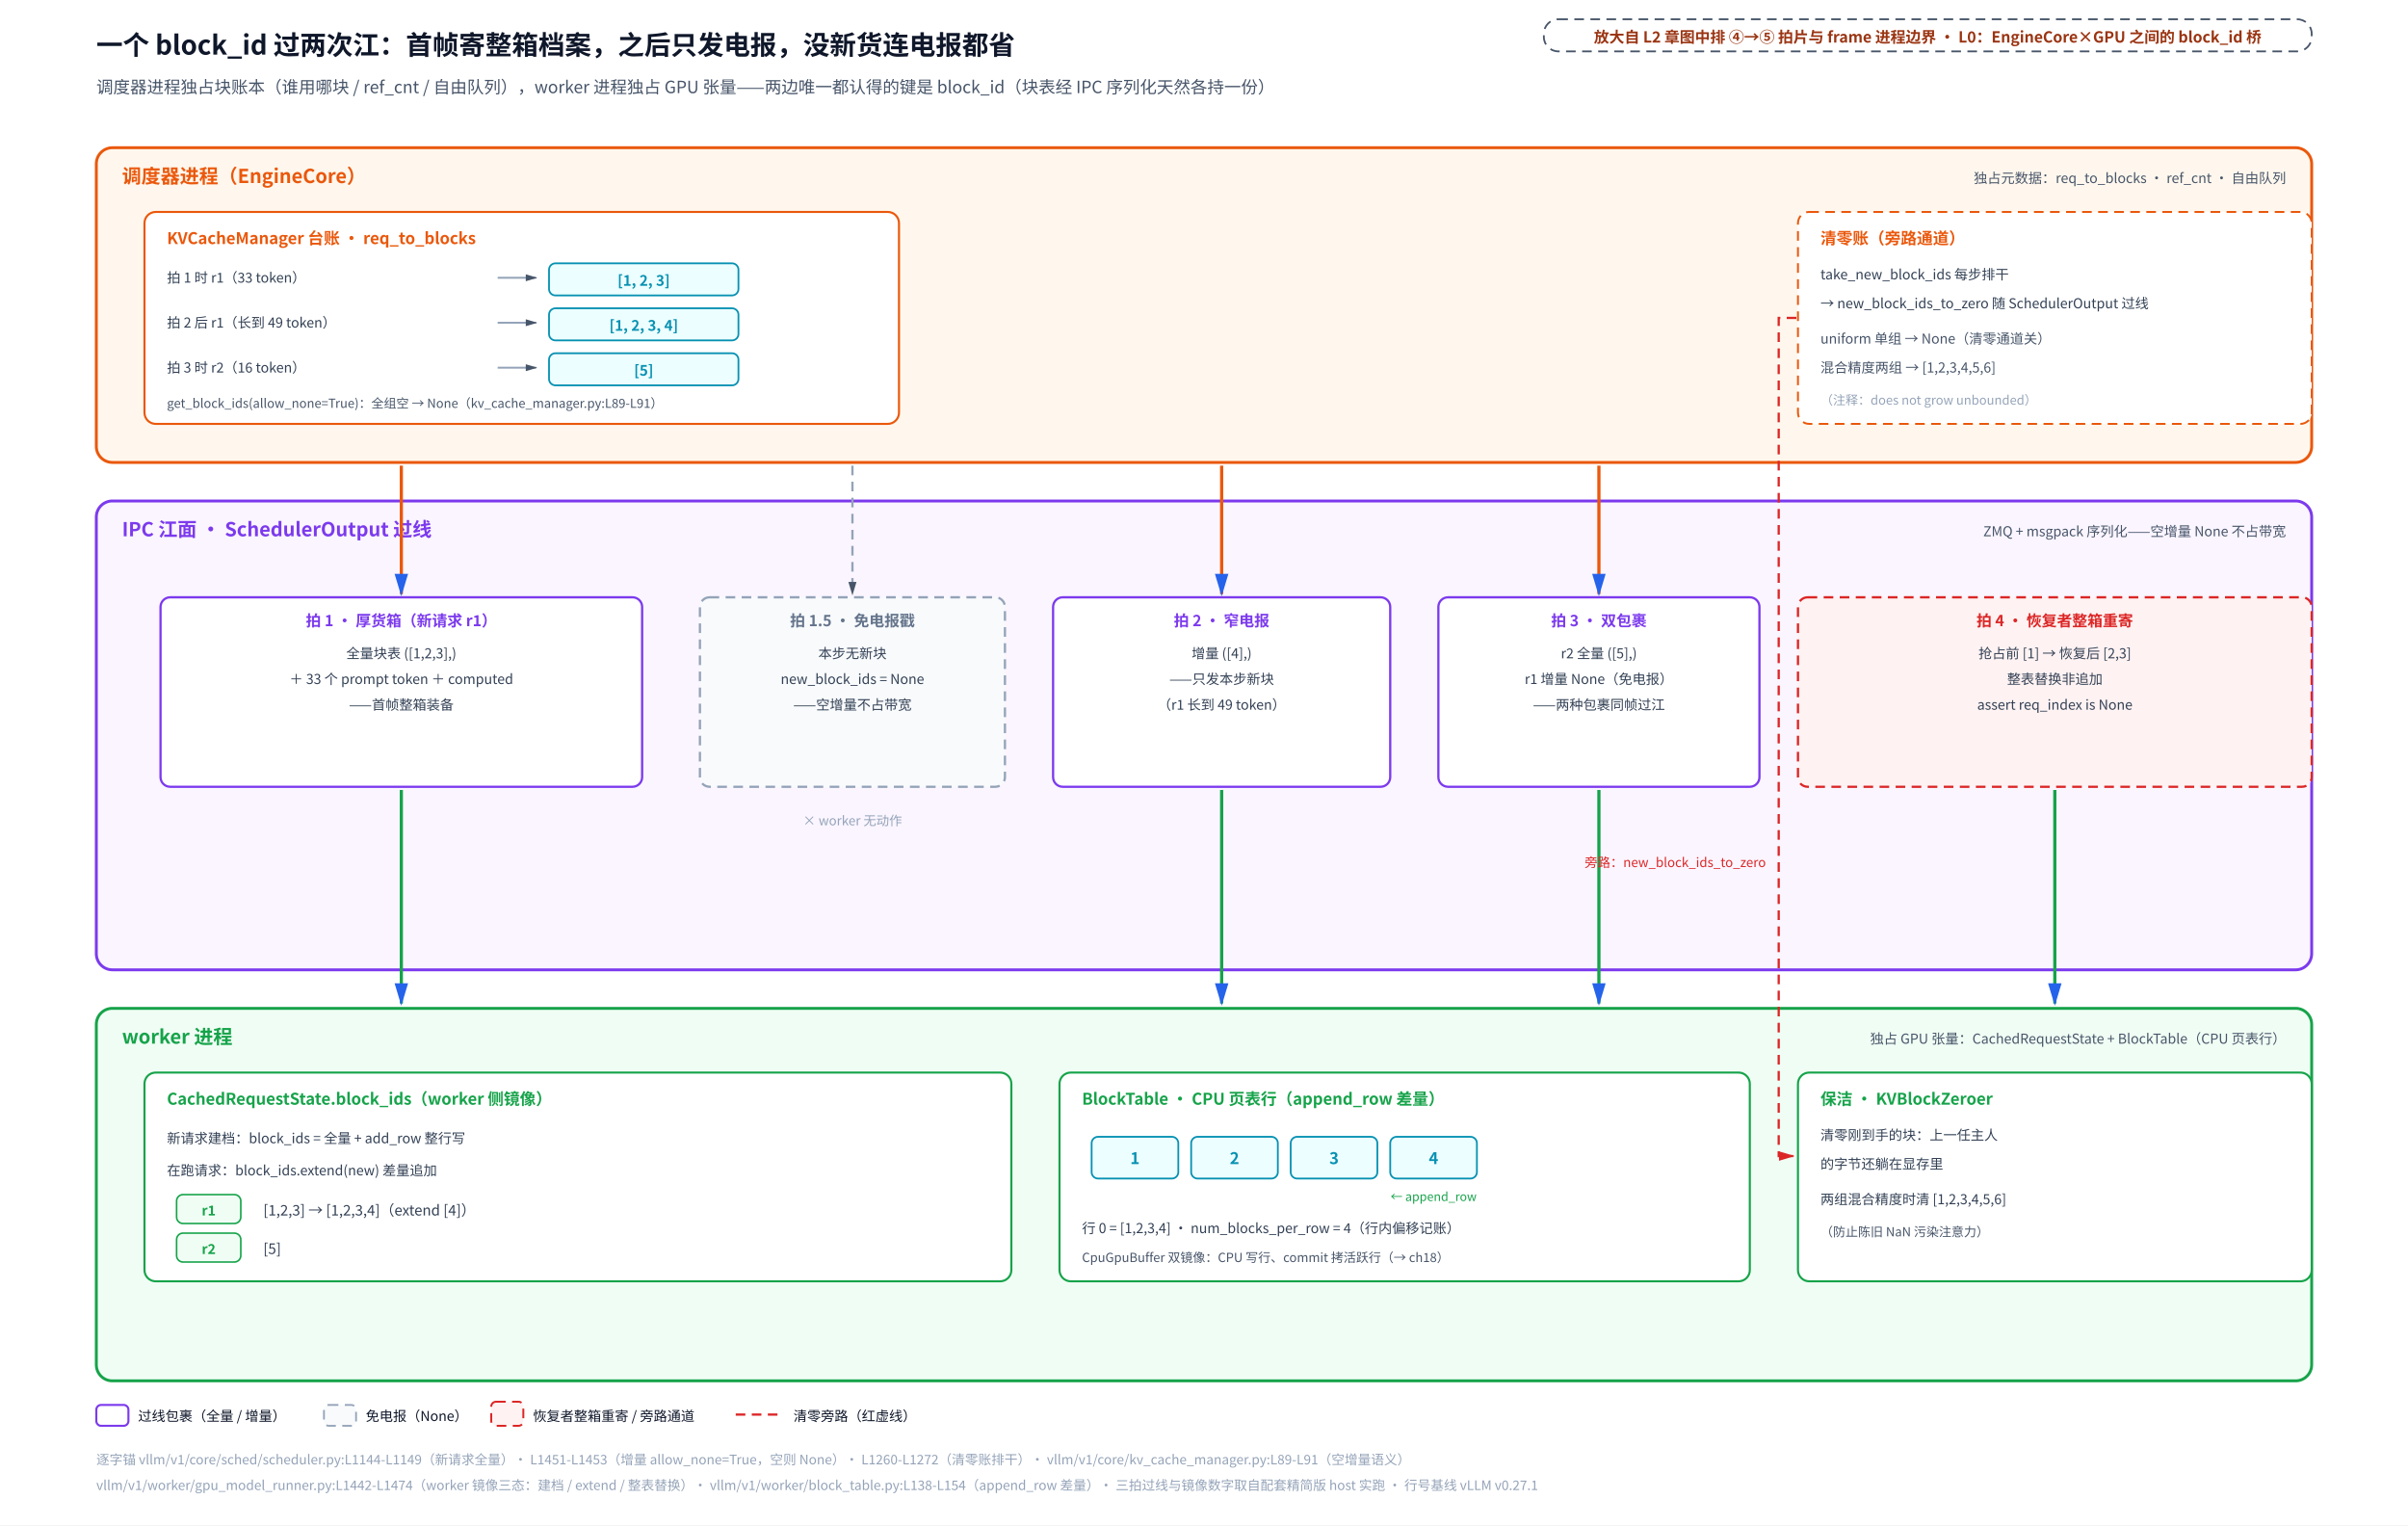
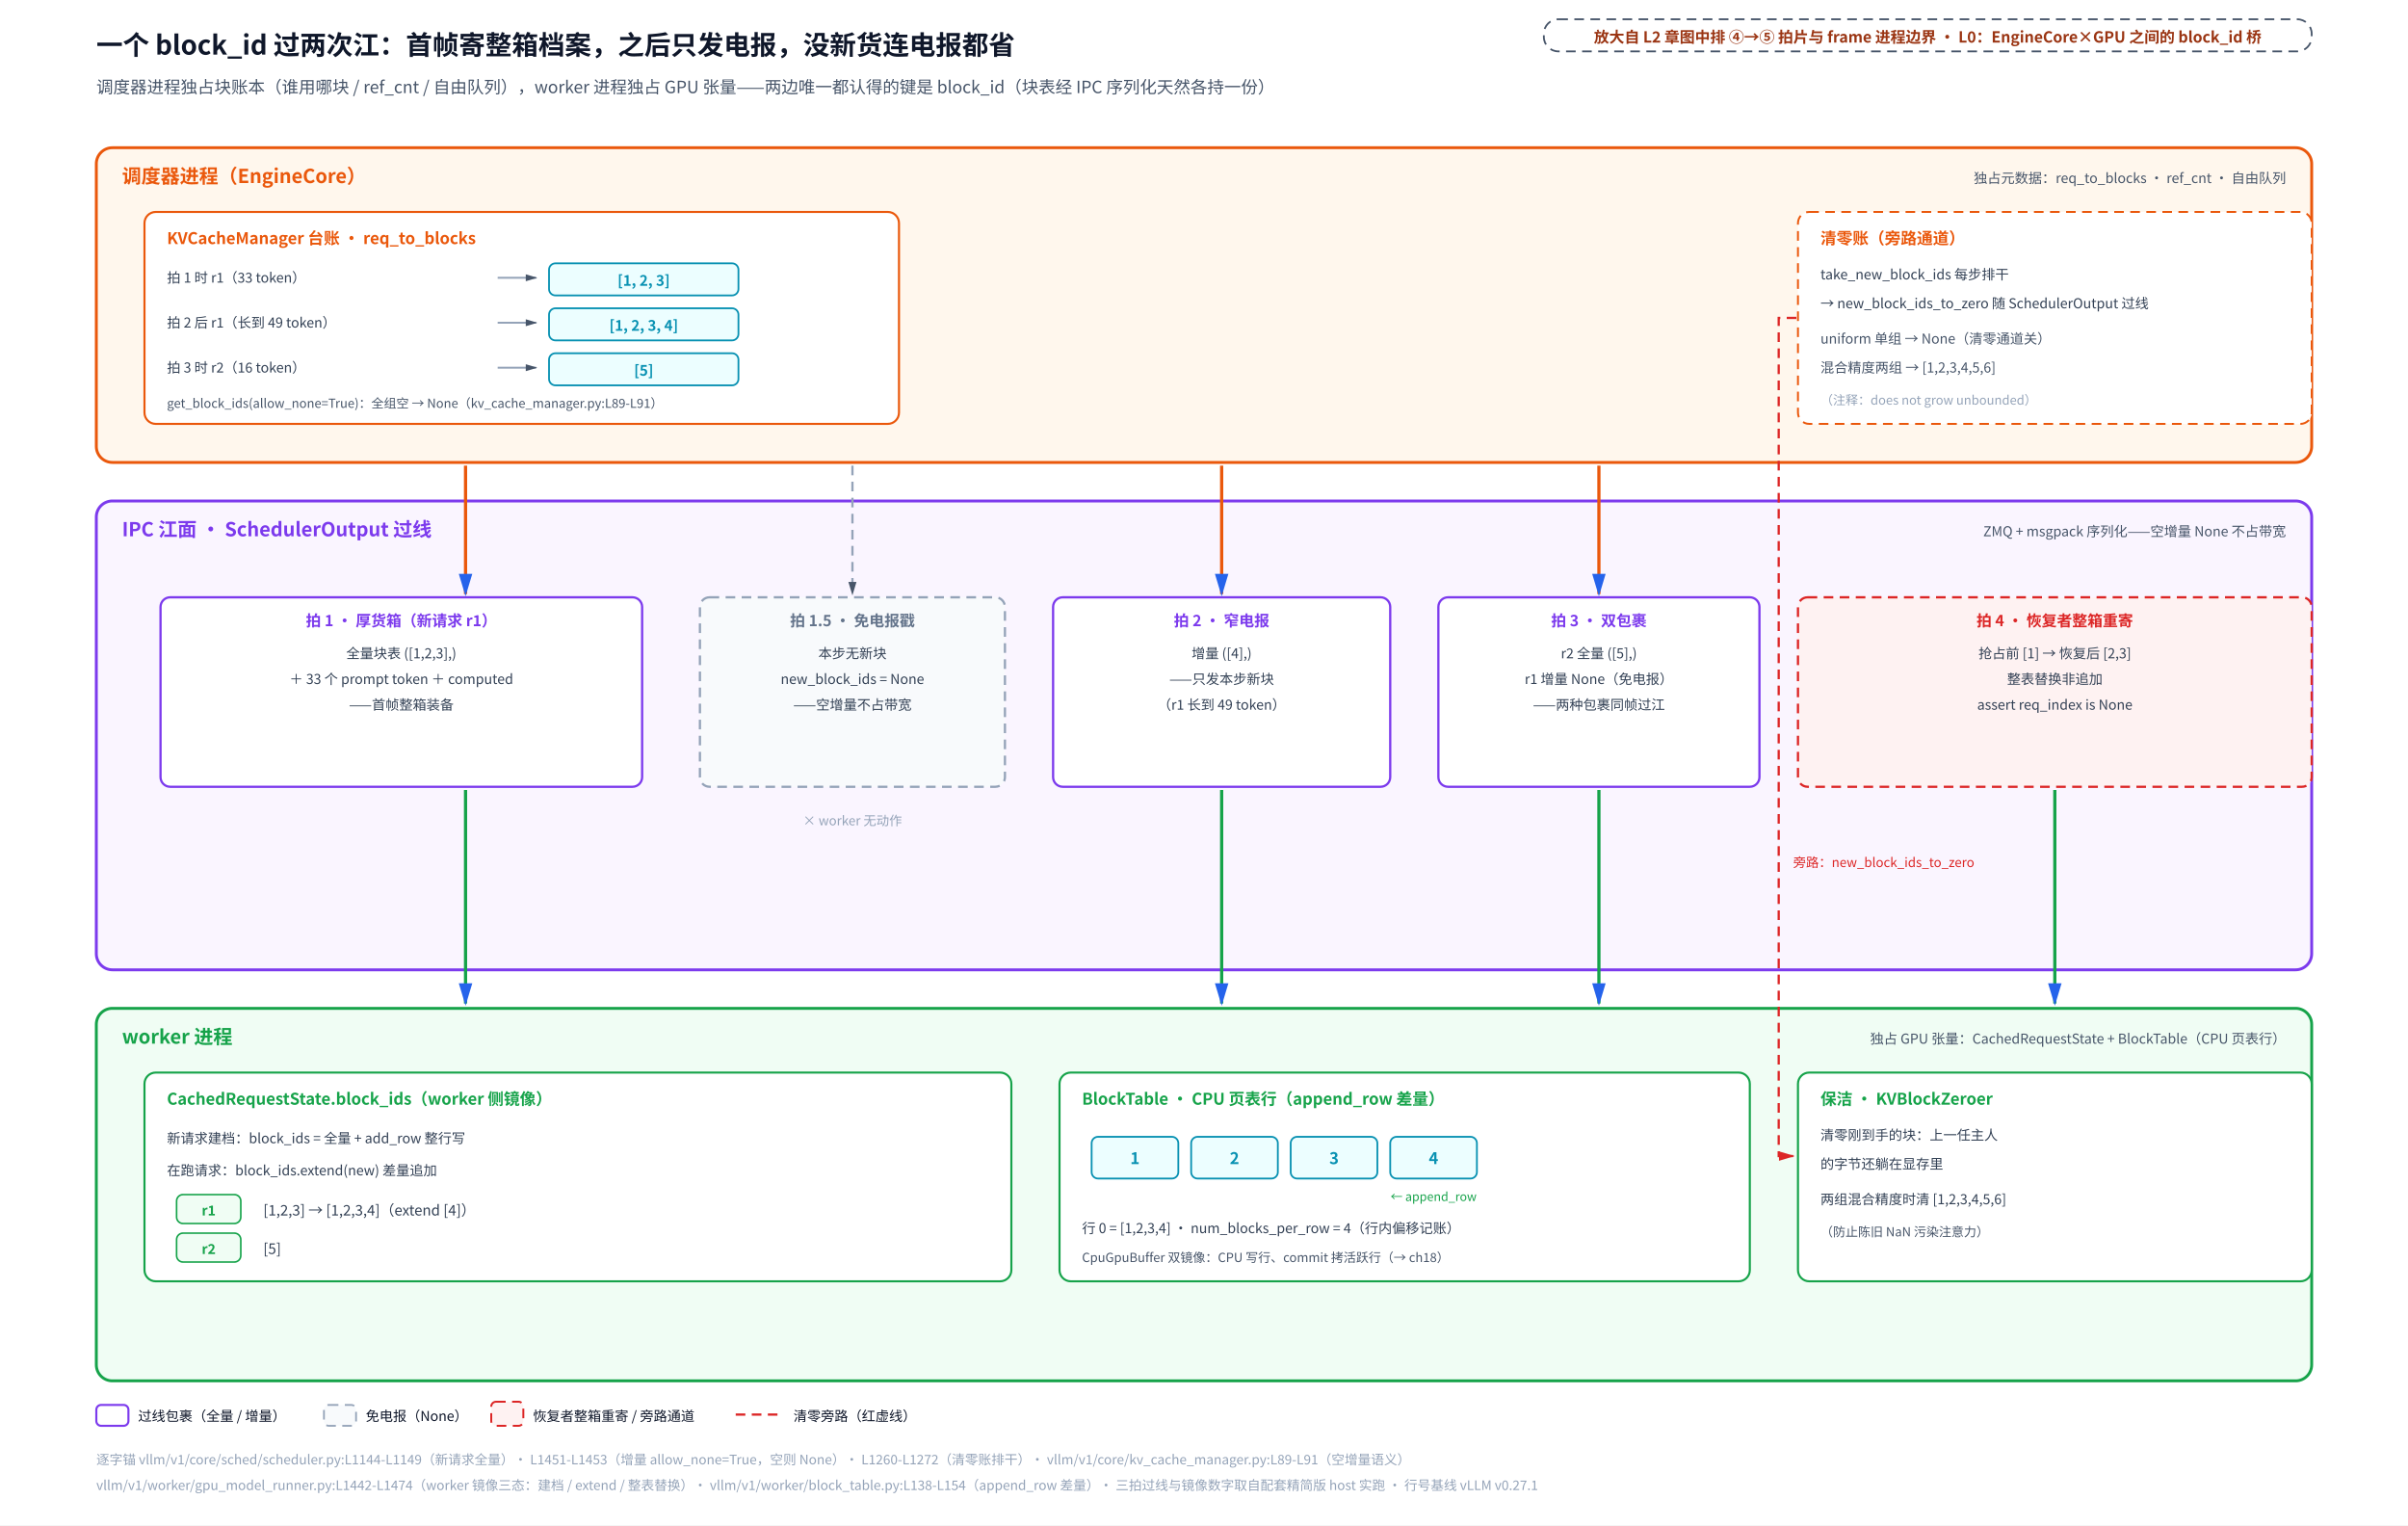
<svg xmlns="http://www.w3.org/2000/svg" viewBox="0 0 1500 950">
  <rect width="1500" height="950" fill="white" />
  <defs>
    <marker id="std" viewBox="0 0 10 6" refX="9" refY="3" markerWidth="6" markerHeight="4.2" orient="auto">
      <path d="M0,0 L10,3 L0,6 Z" fill="#475569" />
    </marker>
    <marker id="dn" viewBox="0 0 10 6" refX="9" refY="3" markerWidth="7" markerHeight="5" orient="auto">
      <path d="M0,0 L10,3 L0,6 Z" fill="#2563eb" />
    </marker>
    <marker id="up" viewBox="0 0 10 6" refX="9" refY="3" markerWidth="7" markerHeight="5" orient="auto">
      <path d="M0,0 L10,3 L0,6 Z" fill="#ea580c" />
    </marker>
    <marker id="ab" viewBox="0 0 10 6" refX="9" refY="3" markerWidth="7" markerHeight="5" orient="auto">
      <path d="M0,0 L10,3 L0,6 Z" fill="#dc2626" />
    </marker>
  </defs>
  <text x="60.0" y="34.0" font-family="Microsoft YaHei, SimHei, Noto Sans CJK SC, PingFang SC, sans-serif" font-size="16.5" fill="#0f172a" text-anchor="start" font-weight="bold">一个 block_id 过两次江：首帧寄整箱档案，之后只发电报，没新货连电报都省</text>
  <text x="60.0" y="58.0" font-family="Microsoft YaHei, SimHei, Noto Sans CJK SC, PingFang SC, sans-serif" font-size="10.5" fill="#475569" text-anchor="start">调度器进程独占块账本（谁用哪块 / ref_cnt / 自由队列），worker 进程独占 GPU 张量——两边唯一都认得的键是 block_id（块表经 IPC 序列化天然各持一份）</text>
  <rect x="961.7" y="12.0" width="478.3" height="20.0" rx="9" fill="#ffffff" stroke="#475569" stroke-width="1.1" stroke-dasharray="6,4" />
  <text x="1200.8" y="26.5" font-family="Microsoft YaHei, SimHei, Noto Sans CJK SC, PingFang SC, sans-serif" font-size="9.5" fill="#9a3412" text-anchor="middle" font-weight="bold">放大自 L2 章图中排 ④→⑤ 拍片与 frame 进程边界 · L0：EngineCore×GPU 之间的 block_id 桥</text>
  <rect x="60.0" y="92.0" width="1380.0" height="196.0" rx="10" fill="#fff7ed" stroke="#ea580c" stroke-width="1.8" />
  <text x="76.0" y="114.0" font-family="Microsoft YaHei, SimHei, Noto Sans CJK SC, PingFang SC, sans-serif" font-size="12" fill="#ea580c" text-anchor="start" font-weight="bold">调度器进程（EngineCore）</text>
  <text x="1424.0" y="114.0" font-family="Microsoft YaHei, SimHei, Noto Sans CJK SC, PingFang SC, sans-serif" font-size="8.5" fill="#475569" text-anchor="end">独占元数据：req_to_blocks · ref_cnt · 自由队列</text>
  <rect x="60.0" y="312.0" width="1380.0" height="292.0" rx="10" fill="#faf5ff" stroke="#7c3aed" stroke-width="1.8" />
  <text x="76.0" y="334.0" font-family="Microsoft YaHei, SimHei, Noto Sans CJK SC, PingFang SC, sans-serif" font-size="12" fill="#7c3aed" text-anchor="start" font-weight="bold">IPC 江面 · SchedulerOutput 过线</text>
  <text x="1424.0" y="334.0" font-family="Microsoft YaHei, SimHei, Noto Sans CJK SC, PingFang SC, sans-serif" font-size="8.5" fill="#475569" text-anchor="end">ZMQ + msgpack 序列化——空增量 None 不占带宽</text>
  <rect x="60.0" y="628.0" width="1380.0" height="232.0" rx="10" fill="#f0fdf4" stroke="#16a34a" stroke-width="1.8" />
  <text x="76.0" y="650.0" font-family="Microsoft YaHei, SimHei, Noto Sans CJK SC, PingFang SC, sans-serif" font-size="12" fill="#16a34a" text-anchor="start" font-weight="bold">worker 进程</text>
  <text x="1424.0" y="650.0" font-family="Microsoft YaHei, SimHei, Noto Sans CJK SC, PingFang SC, sans-serif" font-size="8.5" fill="#475569" text-anchor="end">独占 GPU 张量：CachedRequestState + BlockTable（CPU 页表行）</text>
  <rect x="90.0" y="132.0" width="470.0" height="132.0" rx="7" fill="#ffffff" stroke="#ea580c" stroke-width="1.3" />
  <text x="104.0" y="152.0" font-family="Microsoft YaHei, SimHei, Noto Sans CJK SC, PingFang SC, sans-serif" font-size="10" fill="#ea580c" text-anchor="start" font-weight="bold">KVCacheManager 台账 · req_to_blocks</text>
  <text x="104.0" y="176.0" font-family="Microsoft YaHei, SimHei, Noto Sans CJK SC, PingFang SC, sans-serif" font-size="8.5" fill="#334155" text-anchor="start">拍 1 时 r1（33 token）</text>
  <line x1="310.0" y1="173.0" x2="334.0" y2="173.0" stroke="#94a3b8" stroke-width="1.2" marker-end="url(#std)" />
  <rect x="342.0" y="164.0" width="118.0" height="20.0" rx="4" fill="#ecfeff" stroke="#0891b2" stroke-width="1.1" />
  <text x="401.0" y="178.0" font-family="Microsoft YaHei, SimHei, Noto Sans CJK SC, PingFang SC, sans-serif" font-size="9" fill="#0891b2" text-anchor="middle" font-weight="bold">[1, 2, 3]</text>
  <text x="104.0" y="204.0" font-family="Microsoft YaHei, SimHei, Noto Sans CJK SC, PingFang SC, sans-serif" font-size="8.5" fill="#334155" text-anchor="start">拍 2 后 r1（长到 49 token）</text>
  <line x1="310.0" y1="201.0" x2="334.0" y2="201.0" stroke="#94a3b8" stroke-width="1.2" marker-end="url(#std)" />
  <rect x="342.0" y="192.0" width="118.0" height="20.0" rx="4" fill="#ecfeff" stroke="#0891b2" stroke-width="1.1" />
  <text x="401.0" y="206.0" font-family="Microsoft YaHei, SimHei, Noto Sans CJK SC, PingFang SC, sans-serif" font-size="9" fill="#0891b2" text-anchor="middle" font-weight="bold">[1, 2, 3, 4]</text>
  <text x="104.0" y="232.0" font-family="Microsoft YaHei, SimHei, Noto Sans CJK SC, PingFang SC, sans-serif" font-size="8.5" fill="#334155" text-anchor="start">拍 3 时 r2（16 token）</text>
  <line x1="310.0" y1="229.0" x2="334.0" y2="229.0" stroke="#94a3b8" stroke-width="1.2" marker-end="url(#std)" />
  <rect x="342.0" y="220.0" width="118.0" height="20.0" rx="4" fill="#ecfeff" stroke="#0891b2" stroke-width="1.1" />
  <text x="401.0" y="234.0" font-family="Microsoft YaHei, SimHei, Noto Sans CJK SC, PingFang SC, sans-serif" font-size="9" fill="#0891b2" text-anchor="middle" font-weight="bold">[5]</text>
  <text x="104.0" y="254.0" font-family="Microsoft YaHei, SimHei, Noto Sans CJK SC, PingFang SC, sans-serif" font-size="7.8" fill="#475569" text-anchor="start">get_block_ids(allow_none=True)：全组空 → None（kv_cache_manager.py:L89-L91）</text>
  <rect x="1120.0" y="132.0" width="320.0" height="132.0" rx="7" fill="#ffffff" stroke="#ea580c" stroke-width="1.2" stroke-dasharray="6,4" />
  <text x="1134.0" y="152.0" font-family="Microsoft YaHei, SimHei, Noto Sans CJK SC, PingFang SC, sans-serif" font-size="10" fill="#ea580c" text-anchor="start" font-weight="bold">清零账（旁路通道）</text>
  <text x="1134.0" y="174.0" font-family="Microsoft YaHei, SimHei, Noto Sans CJK SC, PingFang SC, sans-serif" font-size="8.5" fill="#334155" text-anchor="start">take_new_block_ids 每步排干</text>
  <text x="1134.0" y="192.0" font-family="Microsoft YaHei, SimHei, Noto Sans CJK SC, PingFang SC, sans-serif" font-size="8.5" fill="#334155" text-anchor="start">→ new_block_ids_to_zero 随 SchedulerOutput 过线</text>
  <text x="1134.0" y="214.0" font-family="Microsoft YaHei, SimHei, Noto Sans CJK SC, PingFang SC, sans-serif" font-size="8.5" fill="#475569" text-anchor="start">uniform 单组 → None（清零通道关）</text>
  <text x="1134.0" y="232.0" font-family="Microsoft YaHei, SimHei, Noto Sans CJK SC, PingFang SC, sans-serif" font-size="8.5" fill="#475569" text-anchor="start">混合精度两组 → [1,2,3,4,5,6]</text>
  <text x="1134.0" y="252.0" font-family="Microsoft YaHei, SimHei, Noto Sans CJK SC, PingFang SC, sans-serif" font-size="7.8" fill="#94a3b8" text-anchor="start">（注释：does not grow unbounded）</text>
  <rect x="100.0" y="372.0" width="300.0" height="118.0" rx="6" fill="#ffffff" stroke="#7c3aed" stroke-width="1.4" />
  <text x="250.0" y="390.0" font-family="Microsoft YaHei, SimHei, Noto Sans CJK SC, PingFang SC, sans-serif" font-size="9.5" fill="#7c3aed" text-anchor="middle" font-weight="bold">拍 1 · 厚货箱（新请求 r1）</text>
  <text x="250.0" y="410.0" font-family="Microsoft YaHei, SimHei, Noto Sans CJK SC, PingFang SC, sans-serif" font-size="8.5" fill="#334155" text-anchor="middle">全量块表 ([1,2,3],)</text>
  <text x="250.0" y="426.0" font-family="Microsoft YaHei, SimHei, Noto Sans CJK SC, PingFang SC, sans-serif" font-size="8.5" fill="#334155" text-anchor="middle">＋ 33 个 prompt token ＋ computed</text>
  <text x="250.0" y="442.0" font-family="Microsoft YaHei, SimHei, Noto Sans CJK SC, PingFang SC, sans-serif" font-size="8.5" fill="#334155" text-anchor="middle">——首帧整箱装备</text>
  <rect x="436.0" y="372.0" width="190.0" height="118.0" rx="6" fill="#f8fafc" stroke="#94a3b8" stroke-width="1.4" stroke-dasharray="6,4" />
  <text x="531.0" y="390.0" font-family="Microsoft YaHei, SimHei, Noto Sans CJK SC, PingFang SC, sans-serif" font-size="9.5" fill="#64748b" text-anchor="middle" font-weight="bold">拍 1.5 · 免电报戳</text>
  <text x="531.0" y="410.0" font-family="Microsoft YaHei, SimHei, Noto Sans CJK SC, PingFang SC, sans-serif" font-size="8.5" fill="#334155" text-anchor="middle">本步无新块</text>
  <text x="531.0" y="426.0" font-family="Microsoft YaHei, SimHei, Noto Sans CJK SC, PingFang SC, sans-serif" font-size="8.5" fill="#334155" text-anchor="middle">new_block_ids = None</text>
  <text x="531.0" y="442.0" font-family="Microsoft YaHei, SimHei, Noto Sans CJK SC, PingFang SC, sans-serif" font-size="8.5" fill="#334155" text-anchor="middle">——空增量不占带宽</text>
  <rect x="656.0" y="372.0" width="210.0" height="118.0" rx="6" fill="#ffffff" stroke="#7c3aed" stroke-width="1.4" />
  <text x="761.0" y="390.0" font-family="Microsoft YaHei, SimHei, Noto Sans CJK SC, PingFang SC, sans-serif" font-size="9.5" fill="#7c3aed" text-anchor="middle" font-weight="bold">拍 2 · 窄电报</text>
  <text x="761.0" y="410.0" font-family="Microsoft YaHei, SimHei, Noto Sans CJK SC, PingFang SC, sans-serif" font-size="8.5" fill="#334155" text-anchor="middle">增量 ([4],)</text>
  <text x="761.0" y="426.0" font-family="Microsoft YaHei, SimHei, Noto Sans CJK SC, PingFang SC, sans-serif" font-size="8.5" fill="#334155" text-anchor="middle">——只发本步新块</text>
  <text x="761.0" y="442.0" font-family="Microsoft YaHei, SimHei, Noto Sans CJK SC, PingFang SC, sans-serif" font-size="8.5" fill="#334155" text-anchor="middle">（r1 长到 49 token）</text>
  <rect x="896.0" y="372.0" width="200.0" height="118.0" rx="6" fill="#ffffff" stroke="#7c3aed" stroke-width="1.4" />
  <text x="996.0" y="390.0" font-family="Microsoft YaHei, SimHei, Noto Sans CJK SC, PingFang SC, sans-serif" font-size="9.5" fill="#7c3aed" text-anchor="middle" font-weight="bold">拍 3 · 双包裹</text>
  <text x="996.0" y="410.0" font-family="Microsoft YaHei, SimHei, Noto Sans CJK SC, PingFang SC, sans-serif" font-size="8.5" fill="#334155" text-anchor="middle">r2 全量 ([5],)</text>
  <text x="996.0" y="426.0" font-family="Microsoft YaHei, SimHei, Noto Sans CJK SC, PingFang SC, sans-serif" font-size="8.5" fill="#334155" text-anchor="middle">r1 增量 None（免电报）</text>
  <text x="996.0" y="442.0" font-family="Microsoft YaHei, SimHei, Noto Sans CJK SC, PingFang SC, sans-serif" font-size="8.5" fill="#334155" text-anchor="middle">——两种包裹同帧过江</text>
  <rect x="1120.0" y="372.0" width="320.0" height="118.0" rx="6" fill="#fef2f2" stroke="#dc2626" stroke-width="1.4" stroke-dasharray="6,4" />
  <text x="1280.0" y="390.0" font-family="Microsoft YaHei, SimHei, Noto Sans CJK SC, PingFang SC, sans-serif" font-size="9.5" fill="#dc2626" text-anchor="middle" font-weight="bold">拍 4 · 恢复者整箱重寄</text>
  <text x="1280.0" y="410.0" font-family="Microsoft YaHei, SimHei, Noto Sans CJK SC, PingFang SC, sans-serif" font-size="8.5" fill="#334155" text-anchor="middle">抢占前 [1] → 恢复后 [2,3]</text>
  <text x="1280.0" y="426.0" font-family="Microsoft YaHei, SimHei, Noto Sans CJK SC, PingFang SC, sans-serif" font-size="8.5" fill="#334155" text-anchor="middle">整表替换非追加</text>
  <text x="1280.0" y="442.0" font-family="Microsoft YaHei, SimHei, Noto Sans CJK SC, PingFang SC, sans-serif" font-size="8.5" fill="#334155" text-anchor="middle">assert req_index is None</text>
  <rect x="90.0" y="668.0" width="540.0" height="130.0" rx="7" fill="#ffffff" stroke="#16a34a" stroke-width="1.3" />
  <text x="104.0" y="688.0" font-family="Microsoft YaHei, SimHei, Noto Sans CJK SC, PingFang SC, sans-serif" font-size="10" fill="#16a34a" text-anchor="start" font-weight="bold">CachedRequestState.block_ids（worker 侧镜像）</text>
  <text x="104.0" y="712.0" font-family="Microsoft YaHei, SimHei, Noto Sans CJK SC, PingFang SC, sans-serif" font-size="8.5" fill="#334155" text-anchor="start">新请求建档：block_ids = 全量 + add_row 整行写</text>
  <text x="104.0" y="732.0" font-family="Microsoft YaHei, SimHei, Noto Sans CJK SC, PingFang SC, sans-serif" font-size="8.5" fill="#334155" text-anchor="start">在跑请求：block_ids.extend(new) 差量追加</text>
  <rect x="110.0" y="744.0" width="40.0" height="18.0" rx="4" fill="#f0fdf4" stroke="#16a34a" stroke-width="1.0" />
  <text x="130.0" y="757.0" font-family="Microsoft YaHei, SimHei, Noto Sans CJK SC, PingFang SC, sans-serif" font-size="8.5" fill="#16a34a" text-anchor="middle" font-weight="bold">r1</text>
  <text x="164.0" y="757.0" font-family="Microsoft YaHei, SimHei, Noto Sans CJK SC, PingFang SC, sans-serif" font-size="9" fill="#334155" text-anchor="start">[1,2,3] → [1,2,3,4]（extend [4]）</text>
  <rect x="110.0" y="768.0" width="40.0" height="18.0" rx="4" fill="#f0fdf4" stroke="#16a34a" stroke-width="1.0" />
  <text x="130.0" y="781.0" font-family="Microsoft YaHei, SimHei, Noto Sans CJK SC, PingFang SC, sans-serif" font-size="8.5" fill="#16a34a" text-anchor="middle" font-weight="bold">r2</text>
  <text x="164.0" y="781.0" font-family="Microsoft YaHei, SimHei, Noto Sans CJK SC, PingFang SC, sans-serif" font-size="9" fill="#334155" text-anchor="start">[5]</text>
  <rect x="660.0" y="668.0" width="430.0" height="130.0" rx="7" fill="#ffffff" stroke="#16a34a" stroke-width="1.3" />
  <text x="674.0" y="688.0" font-family="Microsoft YaHei, SimHei, Noto Sans CJK SC, PingFang SC, sans-serif" font-size="10" fill="#16a34a" text-anchor="start" font-weight="bold">BlockTable · CPU 页表行（append_row 差量）</text>
  <rect x="680.0" y="708.0" width="54.0" height="26.0" rx="4" fill="#ecfeff" stroke="#0891b2" stroke-width="1.1" />
  <text x="707.0" y="725.0" font-family="Microsoft YaHei, SimHei, Noto Sans CJK SC, PingFang SC, sans-serif" font-size="10" fill="#0891b2" text-anchor="middle" font-weight="bold">1</text>
  <rect x="742.0" y="708.0" width="54.0" height="26.0" rx="4" fill="#ecfeff" stroke="#0891b2" stroke-width="1.1" />
  <text x="769.0" y="725.0" font-family="Microsoft YaHei, SimHei, Noto Sans CJK SC, PingFang SC, sans-serif" font-size="10" fill="#0891b2" text-anchor="middle" font-weight="bold">2</text>
  <rect x="804.0" y="708.0" width="54.0" height="26.0" rx="4" fill="#ecfeff" stroke="#0891b2" stroke-width="1.1" />
  <text x="831.0" y="725.0" font-family="Microsoft YaHei, SimHei, Noto Sans CJK SC, PingFang SC, sans-serif" font-size="10" fill="#0891b2" text-anchor="middle" font-weight="bold">3</text>
  <rect x="866.0" y="708.0" width="54.0" height="26.0" rx="4" fill="#ecfeff" stroke="#0891b2" stroke-width="1.1" />
  <text x="893.0" y="725.0" font-family="Microsoft YaHei, SimHei, Noto Sans CJK SC, PingFang SC, sans-serif" font-size="10" fill="#0891b2" text-anchor="middle" font-weight="bold">4</text>
  <text x="893.0" y="748.0" font-family="Microsoft YaHei, SimHei, Noto Sans CJK SC, PingFang SC, sans-serif" font-size="7.5" fill="#16a34a" text-anchor="middle">← append_row</text>
  <text x="674.0" y="768.0" font-family="Microsoft YaHei, SimHei, Noto Sans CJK SC, PingFang SC, sans-serif" font-size="8.5" fill="#334155" text-anchor="start">行 0 = [1,2,3,4] · num_blocks_per_row = 4（行内偏移记账）</text>
  <text x="674.0" y="786.0" font-family="Microsoft YaHei, SimHei, Noto Sans CJK SC, PingFang SC, sans-serif" font-size="7.8" fill="#475569" text-anchor="start">CpuGpuBuffer 双镜像：CPU 写行、commit 拷活跃行（→ ch18）</text>
  <rect x="1120.0" y="668.0" width="320.0" height="130.0" rx="7" fill="#ffffff" stroke="#16a34a" stroke-width="1.3" />
  <text x="1134.0" y="688.0" font-family="Microsoft YaHei, SimHei, Noto Sans CJK SC, PingFang SC, sans-serif" font-size="10" fill="#16a34a" text-anchor="start" font-weight="bold">保洁 · KVBlockZeroer</text>
  <text x="1134.0" y="710.0" font-family="Microsoft YaHei, SimHei, Noto Sans CJK SC, PingFang SC, sans-serif" font-size="8.5" fill="#334155" text-anchor="start">清零刚到手的块：上一任主人</text>
  <text x="1134.0" y="728.0" font-family="Microsoft YaHei, SimHei, Noto Sans CJK SC, PingFang SC, sans-serif" font-size="8.5" fill="#334155" text-anchor="start">的字节还躺在显存里</text>
  <text x="1134.0" y="750.0" font-family="Microsoft YaHei, SimHei, Noto Sans CJK SC, PingFang SC, sans-serif" font-size="8.5" fill="#334155" text-anchor="start">两组混合精度时清 [1,2,3,4,5,6]</text>
  <text x="1134.0" y="770.0" font-family="Microsoft YaHei, SimHei, Noto Sans CJK SC, PingFang SC, sans-serif" font-size="7.8" fill="#475569" text-anchor="start">（防止陈旧 NaN 污染注意力）</text>
-   <line x1="250.0" y1="290.0" x2="250.0" y2="370.0" stroke="#ea580c" stroke-width="2.0" marker-end="url(#dn)" />
+   <line x1="290.0" y1="290.0" x2="290.0" y2="370.0" stroke="#ea580c" stroke-width="2.0" marker-end="url(#dn)" />
  <line x1="531.0" y1="290.0" x2="531.0" y2="370.0" stroke="#94a3b8" stroke-width="1.4" stroke-dasharray="6,4" marker-end="url(#std)" />
  <line x1="761.0" y1="290.0" x2="761.0" y2="370.0" stroke="#ea580c" stroke-width="2.0" marker-end="url(#dn)" />
  <line x1="996.0" y1="290.0" x2="996.0" y2="370.0" stroke="#ea580c" stroke-width="2.0" marker-end="url(#dn)" />
-   <line x1="250.0" y1="492.0" x2="250.0" y2="625.0" stroke="#16a34a" stroke-width="2.0" marker-end="url(#dn)" />
+   <line x1="290.0" y1="492.0" x2="290.0" y2="625.0" stroke="#16a34a" stroke-width="2.0" marker-end="url(#dn)" />
  <line x1="761.0" y1="492.0" x2="761.0" y2="625.0" stroke="#16a34a" stroke-width="2.0" marker-end="url(#dn)" />
  <line x1="996.0" y1="492.0" x2="996.0" y2="625.0" stroke="#16a34a" stroke-width="2.0" marker-end="url(#dn)" />
  <line x1="1280.0" y1="492.0" x2="1280.0" y2="625.0" stroke="#16a34a" stroke-width="2.0" marker-end="url(#dn)" />
  <text x="531.0" y="514.0" font-family="Microsoft YaHei, SimHei, Noto Sans CJK SC, PingFang SC, sans-serif" font-size="8" fill="#94a3b8" text-anchor="middle">× worker 无动作</text>
  <path d="M1119.0,198.0 L1108.0,198.0 L1108.0,720.0 L1117.0,720.0" fill="none" stroke="#dc2626" stroke-width="1.4" stroke-dasharray="6,4" marker-end="url(#ab)" />
-   <text x="1100.0" y="540.0" font-family="Microsoft YaHei, SimHei, Noto Sans CJK SC, PingFang SC, sans-serif" font-size="8" fill="#dc2626" text-anchor="end">旁路：new_block_ids_to_zero</text>
+   <text x="1117.0" y="540.0" font-family="Microsoft YaHei, SimHei, Noto Sans CJK SC, PingFang SC, sans-serif" font-size="8" fill="#dc2626" text-anchor="start">旁路：new_block_ids_to_zero</text>
  <rect x="60.0" y="875.0" width="20.0" height="13.0" rx="3" fill="#ffffff" stroke="#7c3aed" stroke-width="1.3" />
  <text x="86.0" y="885.0" font-family="Microsoft YaHei, SimHei, Noto Sans CJK SC, PingFang SC, sans-serif" font-size="8.5" fill="#0f172a" text-anchor="start">过线包裹（全量 / 增量）</text>
  <rect x="201.8" y="875.0" width="20.0" height="13.0" rx="3" fill="#f8fafc" stroke="#94a3b8" stroke-width="1.1" stroke-dasharray="6,4" />
  <text x="227.8" y="885.0" font-family="Microsoft YaHei, SimHei, Noto Sans CJK SC, PingFang SC, sans-serif" font-size="8.5" fill="#0f172a" text-anchor="start">免电报（None）</text>
  <rect x="306.0" y="873.0" width="20.0" height="15.0" rx="3" fill="#fef2f2" stroke="#dc2626" stroke-width="1.2" stroke-dasharray="6,4" />
  <text x="332.0" y="885.0" font-family="Microsoft YaHei, SimHei, Noto Sans CJK SC, PingFang SC, sans-serif" font-size="8.5" fill="#0f172a" text-anchor="start">恢复者整箱重寄 / 旁路通道</text>
  <line x1="458.3" y1="881.0" x2="488.3" y2="881.0" stroke="#dc2626" stroke-width="1.4" stroke-dasharray="6,4" />
  <text x="494.3" y="885.0" font-family="Microsoft YaHei, SimHei, Noto Sans CJK SC, PingFang SC, sans-serif" font-size="8.5" fill="#0f172a" text-anchor="start">清零旁路（红虚线）</text>
  <text x="60.0" y="912.0" font-family="Microsoft YaHei, SimHei, Noto Sans CJK SC, PingFang SC, sans-serif" font-size="8.2" fill="#94a3b8" text-anchor="start">逐字锚 vllm/v1/core/sched/scheduler.py:L1144-L1149（新请求全量）· L1451-L1453（增量 allow_none=True，空则 None）· L1260-L1272（清零账排干）· vllm/v1/core/kv_cache_manager.py:L89-L91（空增量语义）</text>
  <text x="60.0" y="928.0" font-family="Microsoft YaHei, SimHei, Noto Sans CJK SC, PingFang SC, sans-serif" font-size="8.2" fill="#94a3b8" text-anchor="start">vllm/v1/worker/gpu_model_runner.py:L1442-L1474（worker 镜像三态：建档 / extend / 整表替换）· vllm/v1/worker/block_table.py:L138-L154（append_row 差量）· 三拍过线与镜像数字取自配套精简版 host 实跑 · 行号基线 vLLM v0.27.1</text>
</svg>
